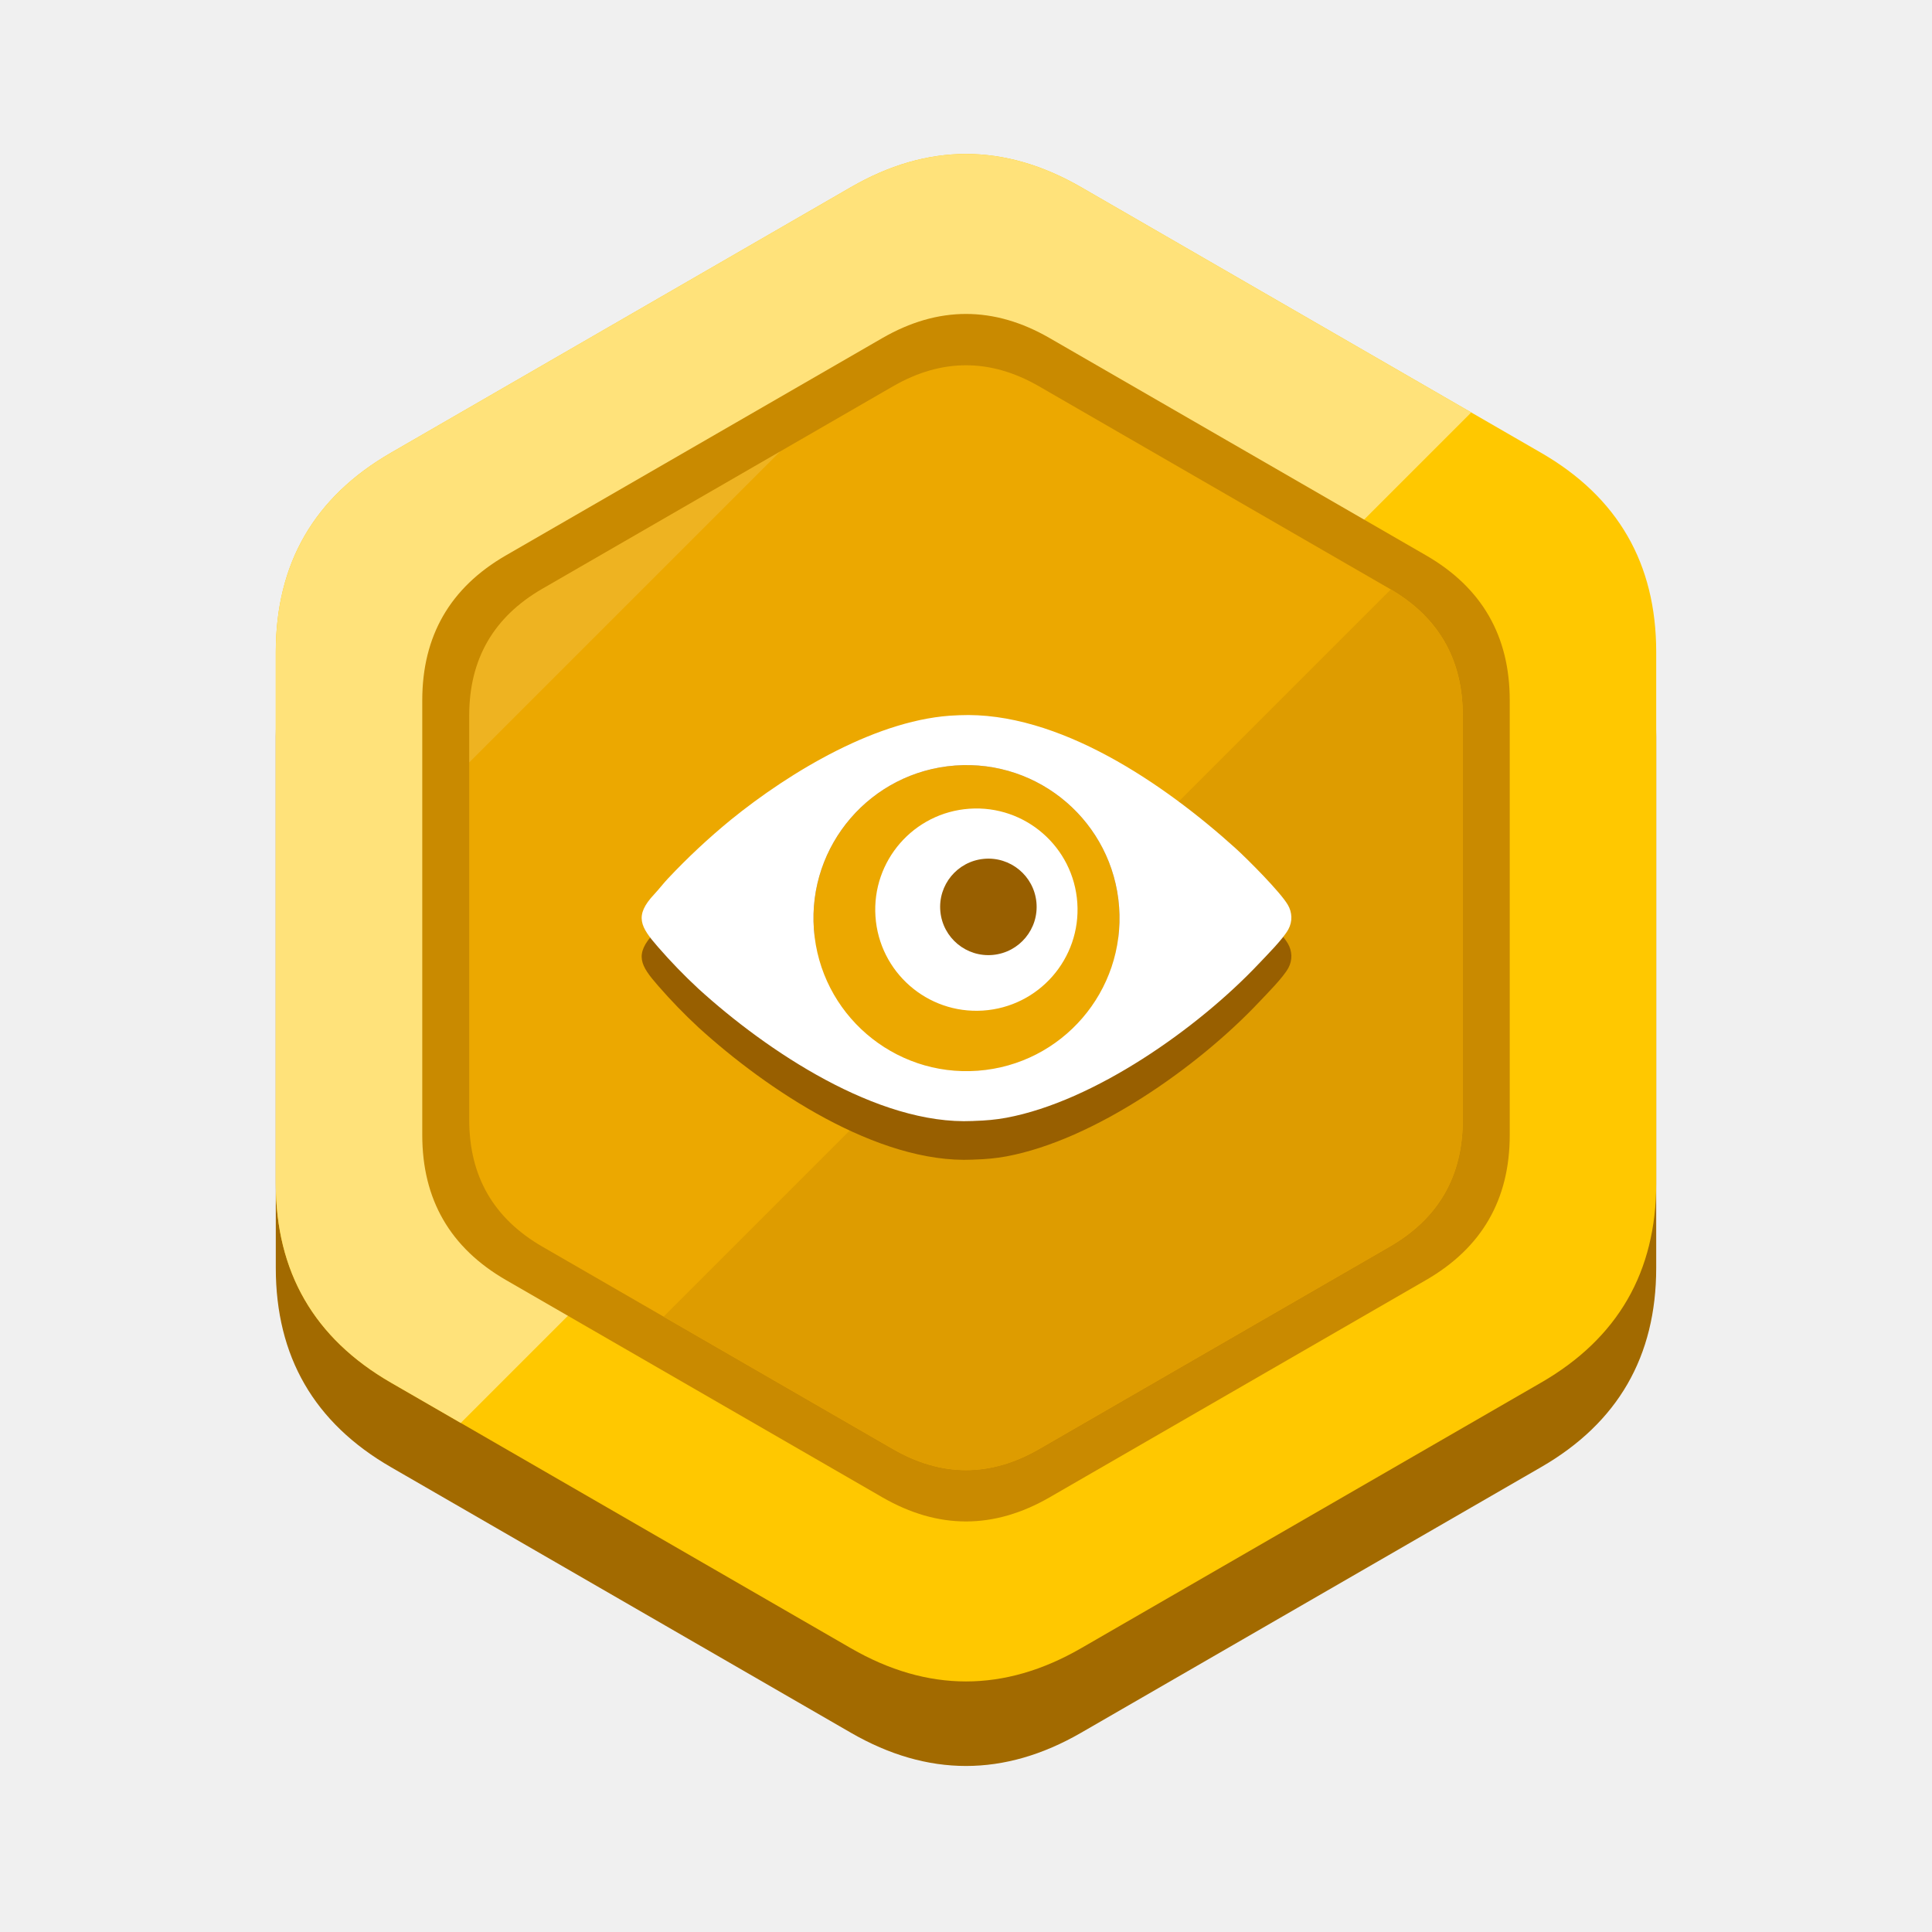
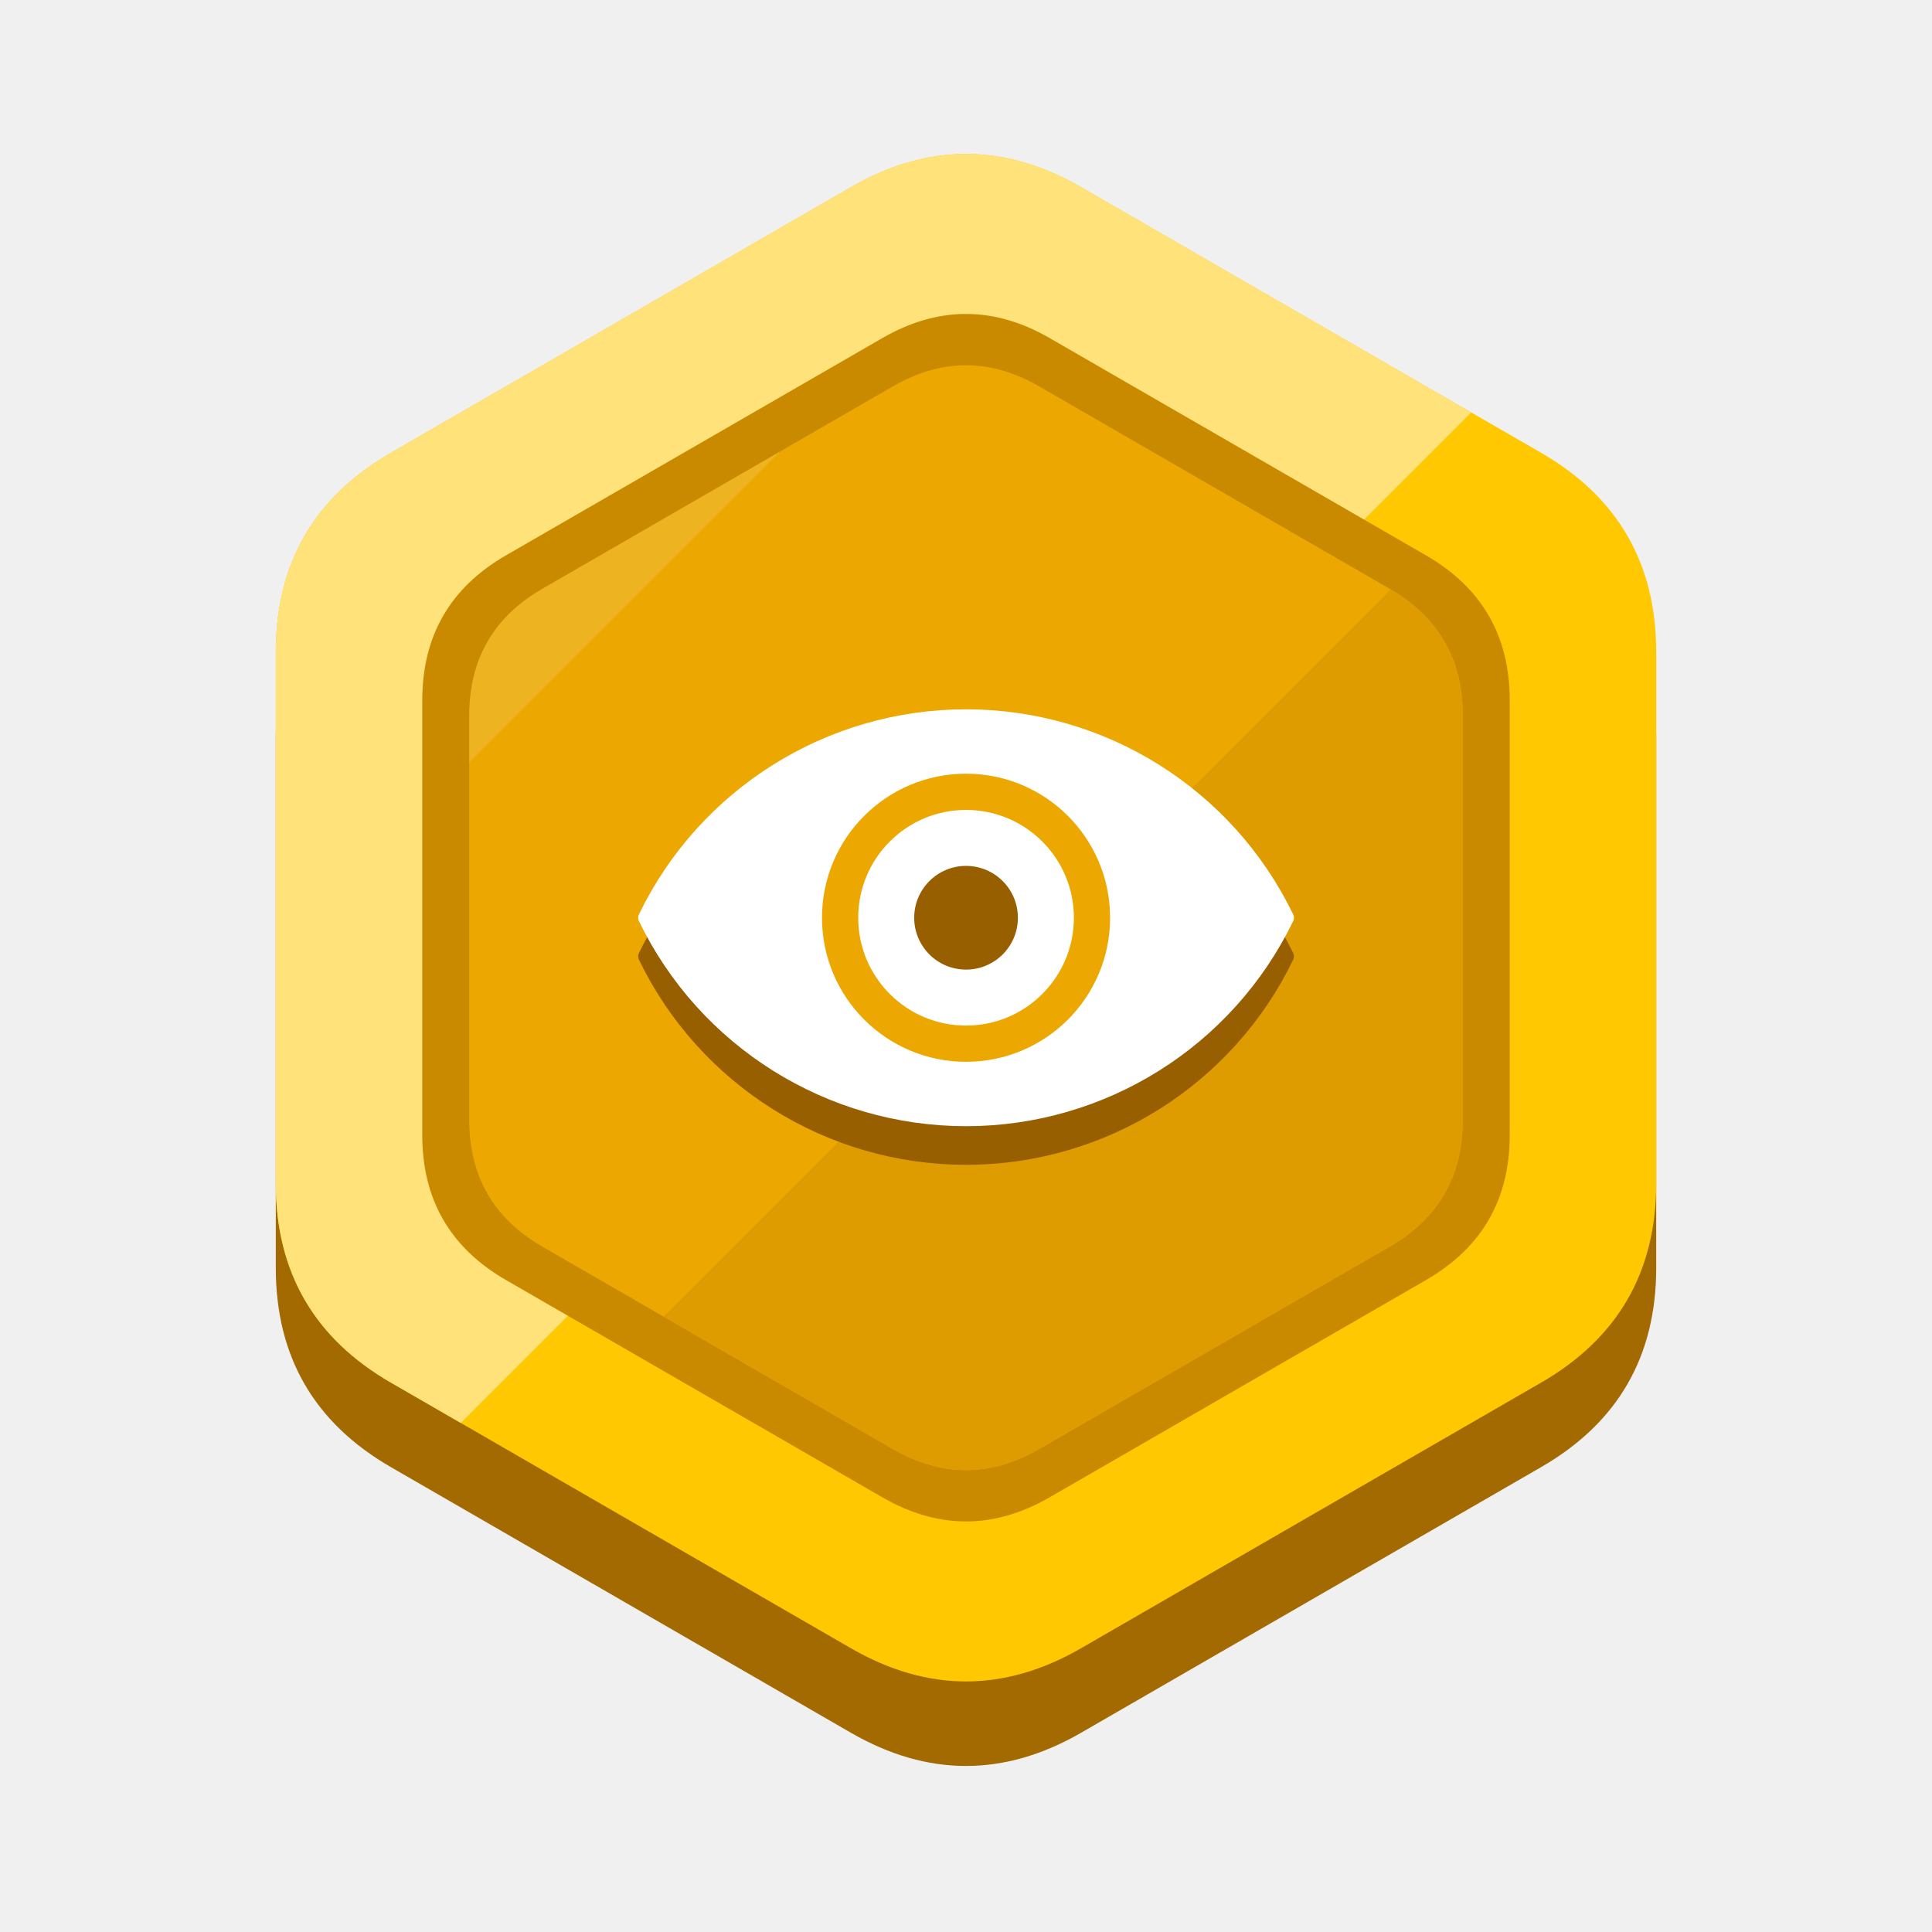
<svg xmlns="http://www.w3.org/2000/svg" viewBox="0 0 160 160" width="160" height="160">
  <defs>
    <clipPath id="A-discrimination-or-o">
      <path d="M70.47 15.50Q80.00 10.00 89.53 15.50L127.63 37.50Q137.16 43.00 137.16 54.00L137.16 98.00Q137.16 109.00 127.63 114.50L89.53 136.50Q80.00 142.00 70.47 136.50L32.37 114.50Q22.84 109.00 22.84 98.00L22.84 54.00Q22.84 43.00 32.37 37.50Z" />
    </clipPath>
    <clipPath id="A-discrimination-or-f">
      <path d="M73.94 32.00Q80.00 28.50 86.06 32.00L115.07 48.75Q121.14 52.25 121.14 59.25L121.14 92.75Q121.14 99.75 115.07 103.25L86.06 120.00Q80.00 123.50 73.94 120.00L44.93 103.25Q38.86 99.75 38.86 92.75L38.86 59.25Q38.86 52.25 44.93 48.75Z" />
    </clipPath>
  </defs>
  <g fill="#A26A00" transform="translate(0 7)">
    <path d="M70.47 15.50Q80.00 10.00 89.53 15.50L127.63 37.50Q137.16 43.00 137.16 54.00L137.16 98.00Q137.16 109.00 127.63 114.50L89.53 136.50Q80.00 142.00 70.47 136.50L32.37 114.50Q22.84 109.00 22.84 98.00L22.84 54.00Q22.84 43.00 32.37 37.50Z" />
  </g>
  <g fill="#FFC800">
    <path d="M70.47 15.50Q80.00 10.00 89.53 15.50L127.63 37.50Q137.16 43.00 137.16 54.00L137.16 98.00Q137.16 109.00 127.63 114.50L89.53 136.50Q80.00 142.00 70.47 136.50L32.37 114.50Q22.84 109.00 22.84 98.00L22.84 54.00Q22.84 43.00 32.37 37.50Z" />
  </g>
  <g fill="#FFE27A" clip-path="url(#A-discrimination-or-o)">
    <polygon points="480,-324 -320,476 -320,-324" />
  </g>
  <g fill="#C98A00">
    <path d="M73.07 28.00Q80.00 24.00 86.93 28.00L118.11 46.00Q125.03 50.00 125.03 58.00L125.03 94.00Q125.03 102.00 118.11 106.00L86.93 124.00Q80.00 128.00 73.07 124.00L41.89 106.00Q34.97 102.00 34.97 94.00L34.97 58.00Q34.97 50.00 41.89 46.00Z" />
  </g>
  <g fill="#ECA800">
    <path d="M73.94 32.00Q80.00 28.50 86.06 32.00L115.07 48.75Q121.14 52.25 121.14 59.25L121.14 92.75Q121.14 99.75 115.07 103.25L86.06 120.00Q80.00 123.50 73.94 120.00L44.93 103.25Q38.86 99.75 38.86 92.75L38.86 59.25Q38.86 52.25 44.93 48.75Z" />
  </g>
  <g fill="#DE9C00" clip-path="url(#A-discrimination-or-f)">
    <polygon points="480,-316 -320,484 480,476" />
  </g>
  <g fill="#FFFFFF" fill-opacity="0.13" clip-path="url(#A-discrimination-or-f)">
    <polygon points="20,70 74,16 86,16 20,82" />
  </g>
-   <g fill="#985F00" transform="translate(47 46.2) scale(0.0645)">
-     <path d="M500.158 251.779C501.08 251.729 502.001 251.684 502.923 251.644C630.385 246.148 766.604 340.241 857.48 422.276C872.94 436.231 915.412 478.804 924.873 495.163C927.639 499.865 929.188 505.184 929.378 510.636C929.509 516.05 928.25 521.406 925.72 526.194C919.507 538.218 897.342 560.394 887.431 570.883C809.213 653.662 676.355 747.397 563.516 768.473C550.082 770.982 536.576 772.138 522.932 772.525C522.006 772.578 521.08 772.626 520.154 772.669C398.019 778.249 255.201 682.201 168.207 602.962C149.857 585.948 132.438 567.956 116.026 549.065C93.784 523.504 85.261 509.328 111.188 481.694C117.03 475.467 122.855 467.853 128.858 461.444C154.144 434.542 181.152 409.311 209.71 385.911C285.954 324.07 400.083 255.115 500.158 251.779ZM526.795 708.107C635.014 700.082 716.233 605.84 708.194 497.621C700.155 389.403 605.902 308.196 497.685 316.25C389.488 324.302 308.3 418.533 316.337 526.731C324.375 634.929 418.596 716.13 526.795 708.107Z" />
-     <path d="M515.923 371.709C587.618 366.704 649.748 420.876 654.555 492.584C659.362 564.293 605.018 626.273 533.297 630.881C461.855 635.472 400.169 581.387 395.381 509.958C390.593 438.529 444.507 376.694 515.923 371.709Z" />
-     <path d="M534.509 436.075C568.568 432.835 598.805 457.819 602.045 491.878C605.286 525.938 580.302 556.175 546.243 559.416C512.183 562.656 481.945 537.672 478.705 503.613C475.464 469.553 500.449 439.315 534.509 436.075Z" />
+   <g fill="#985F00" transform="translate(50.556 49.756) scale(2.454)">
+     <path d="M1.2 12A12 12 0 0 1 22.8 12A12 12 0 0 1 1.2 12Z" stroke="#985F00" stroke-width="0.53" stroke-linejoin="round" />
  </g>
-   <g transform="translate(47 43) scale(0.0645)">
-     <path fill="#ECA800" d="M526.795 708.107C635.014 700.082 716.233 605.84 708.194 497.621C700.155 389.403 605.902 308.196 497.685 316.25C389.488 324.302 308.3 418.533 316.337 526.731C324.375 634.929 418.596 716.13 526.795 708.107Z" />
+   <g transform="translate(50.556 46.556) scale(2.454)">
    <g fill="#FFFFFF">
-       <path d="M500.158 251.779C501.08 251.729 502.001 251.684 502.923 251.644C630.385 246.148 766.604 340.241 857.48 422.276C872.94 436.231 915.412 478.804 924.873 495.163C927.639 499.865 929.188 505.184 929.378 510.636C929.509 516.05 928.25 521.406 925.72 526.194C919.507 538.218 897.342 560.394 887.431 570.883C809.213 653.662 676.355 747.397 563.516 768.473C550.082 770.982 536.576 772.138 522.932 772.525C522.006 772.578 521.08 772.626 520.154 772.669C398.019 778.249 255.201 682.201 168.207 602.962C149.857 585.948 132.438 567.956 116.026 549.065C93.784 523.504 85.261 509.328 111.188 481.694C117.03 475.467 122.855 467.853 128.858 461.444C154.144 434.542 181.152 409.311 209.71 385.911C285.954 324.07 400.083 255.115 500.158 251.779ZM526.795 708.107C635.014 700.082 716.233 605.84 708.194 497.621C700.155 389.403 605.902 308.196 497.685 316.25C389.488 324.302 308.3 418.533 316.337 526.731C324.375 634.929 418.596 716.13 526.795 708.107Z" />
-       <path d="M515.923 371.709C587.618 366.704 649.748 420.876 654.555 492.584C659.362 564.293 605.018 626.273 533.297 630.881C461.855 635.472 400.169 581.387 395.381 509.958C390.593 438.529 444.507 376.694 515.923 371.709Z" />
+       <path d="M1.2 12A12 12 0 0 1 22.8 12A12 12 0 0 1 1.2 12Z" stroke="#FFFFFF" stroke-width="0.53" stroke-linejoin="round" />
    </g>
-     <path fill="#985F00" d="M534.509 436.075C568.568 432.835 598.805 457.819 602.045 491.878C605.286 525.938 580.302 556.175 546.243 559.416C512.183 562.656 481.945 537.672 478.705 503.613C475.464 469.553 500.449 439.315 534.509 436.075Z" />
+     <path d="M7.75 12a4.25 4.25 0 1 0 8.5 0a4.25 4.25 0 1 0 -8.5 0Z" fill="none" stroke="#ECA800" stroke-width="1.223" stroke-linecap="round" stroke-linejoin="round" />
+     <circle cx="12" cy="12" r="1.75" fill="#985F00" />
  </g>
</svg>
